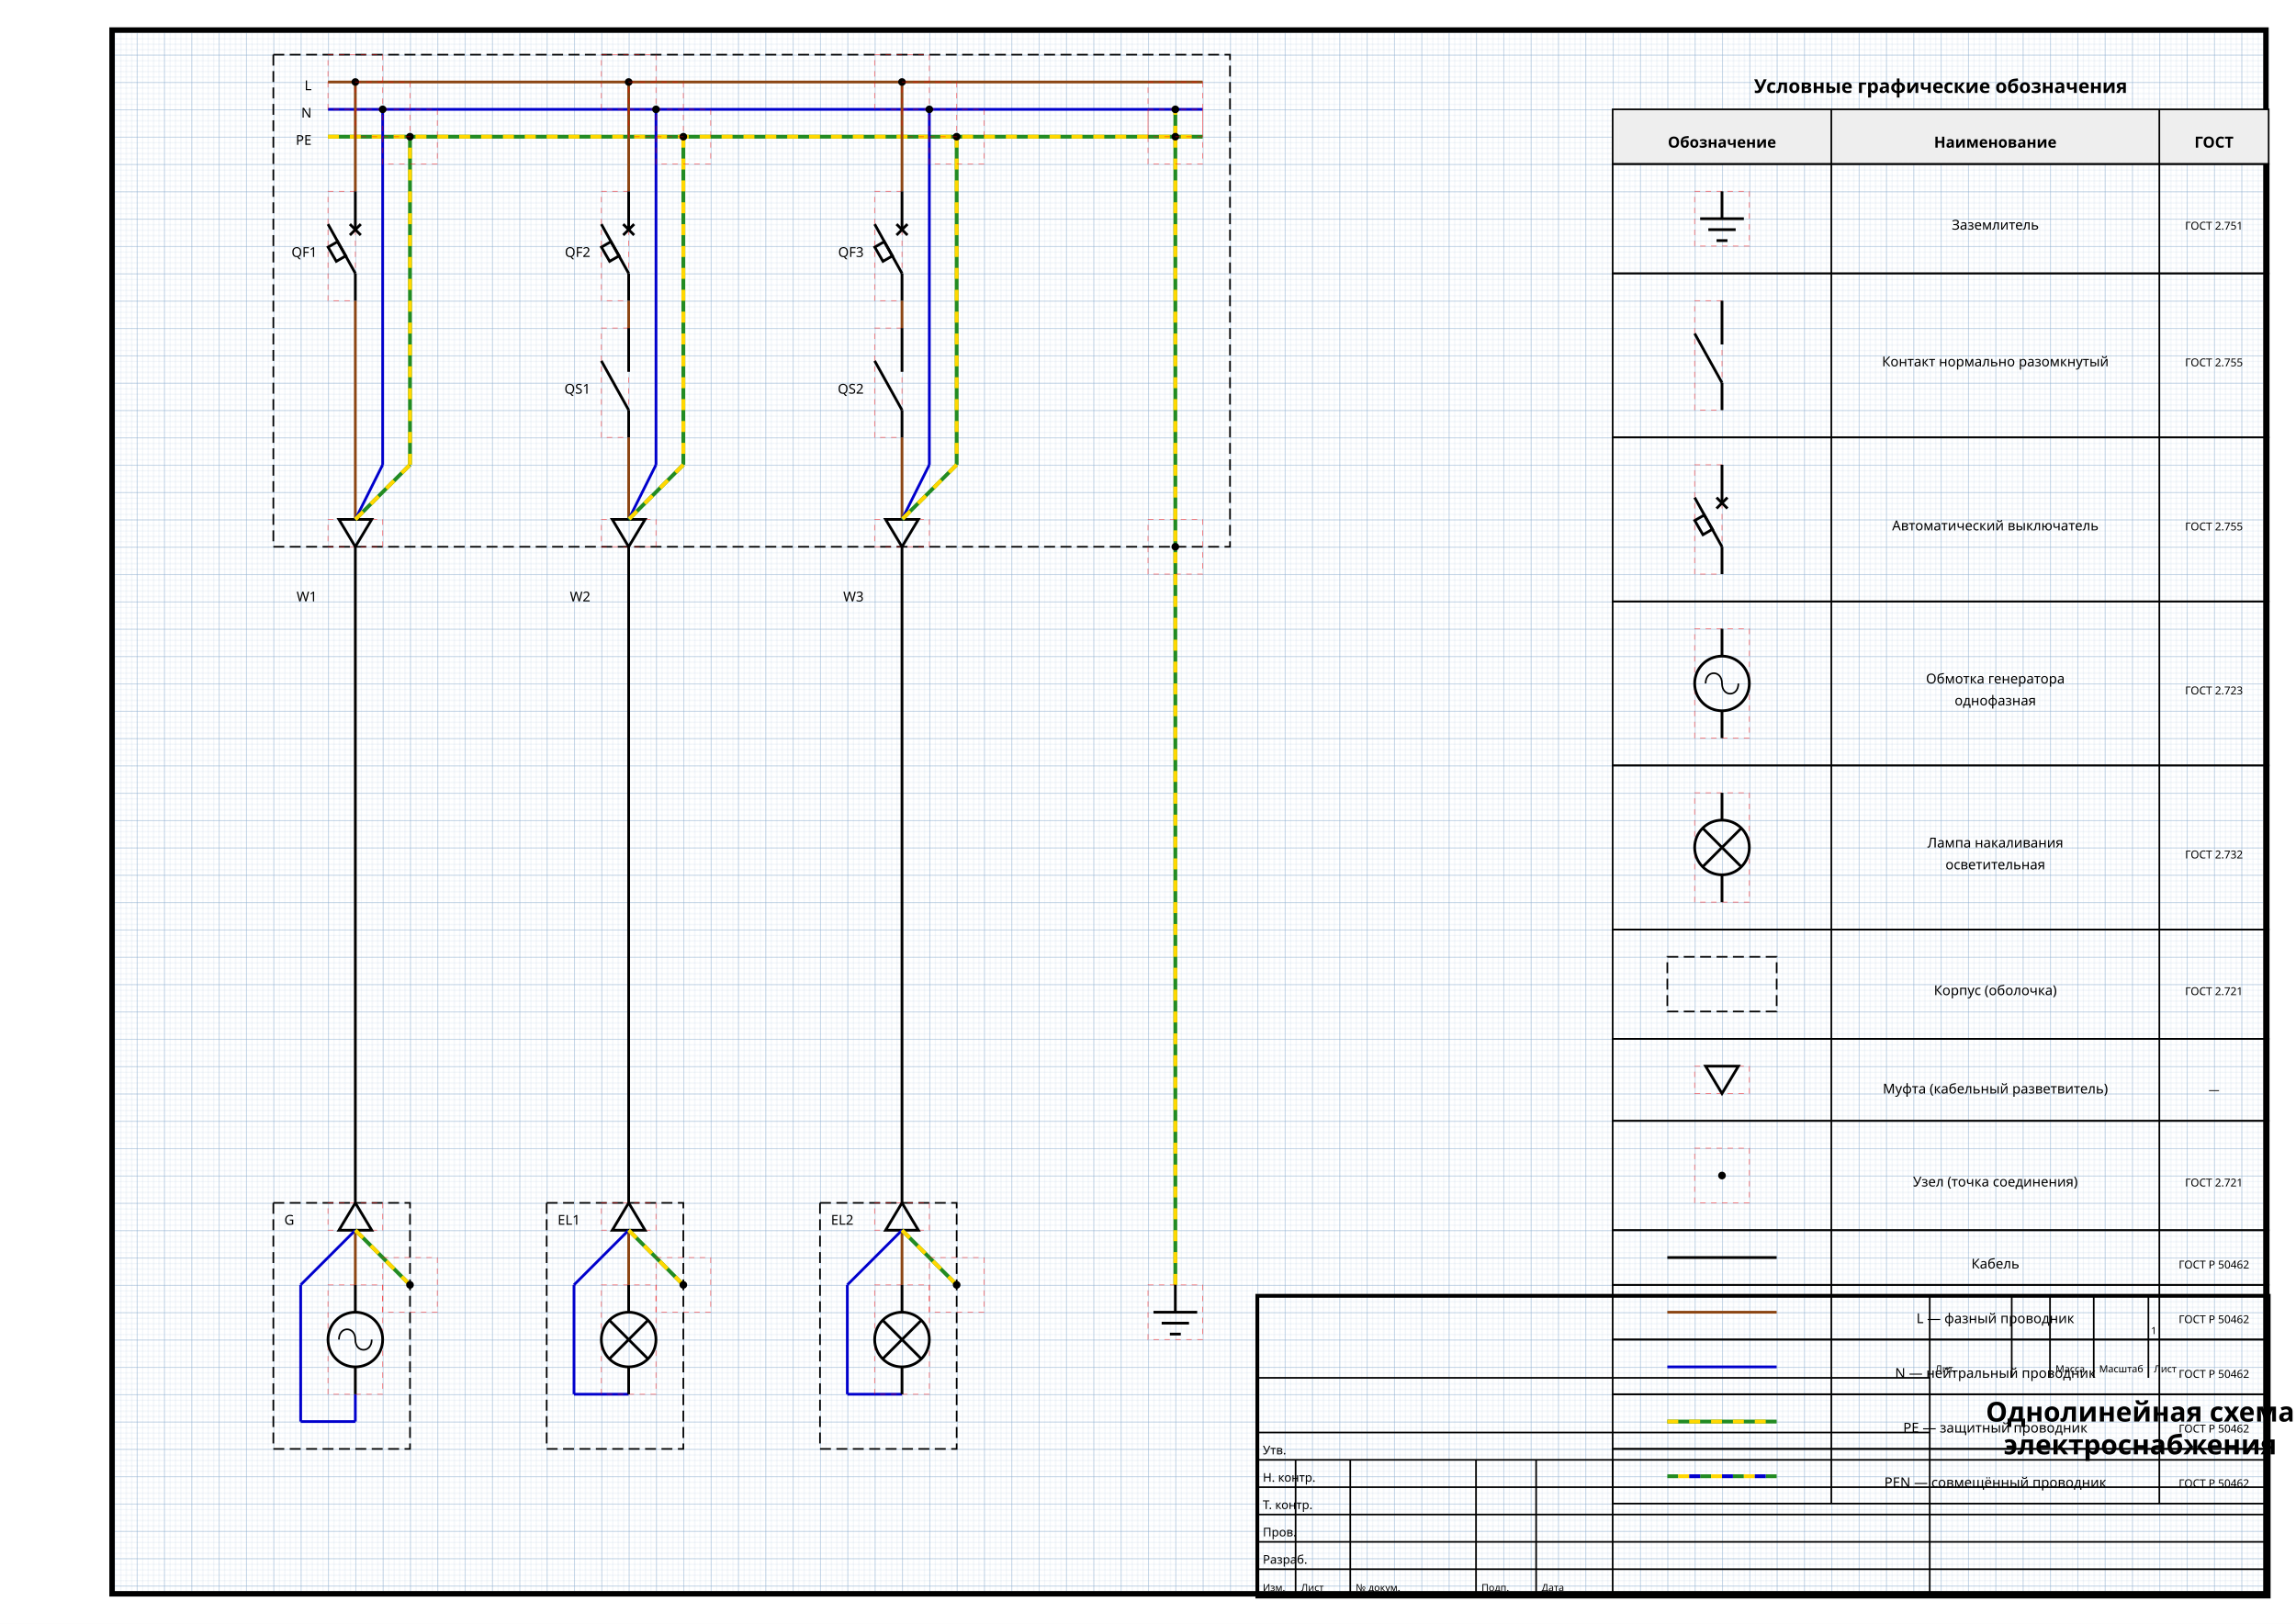
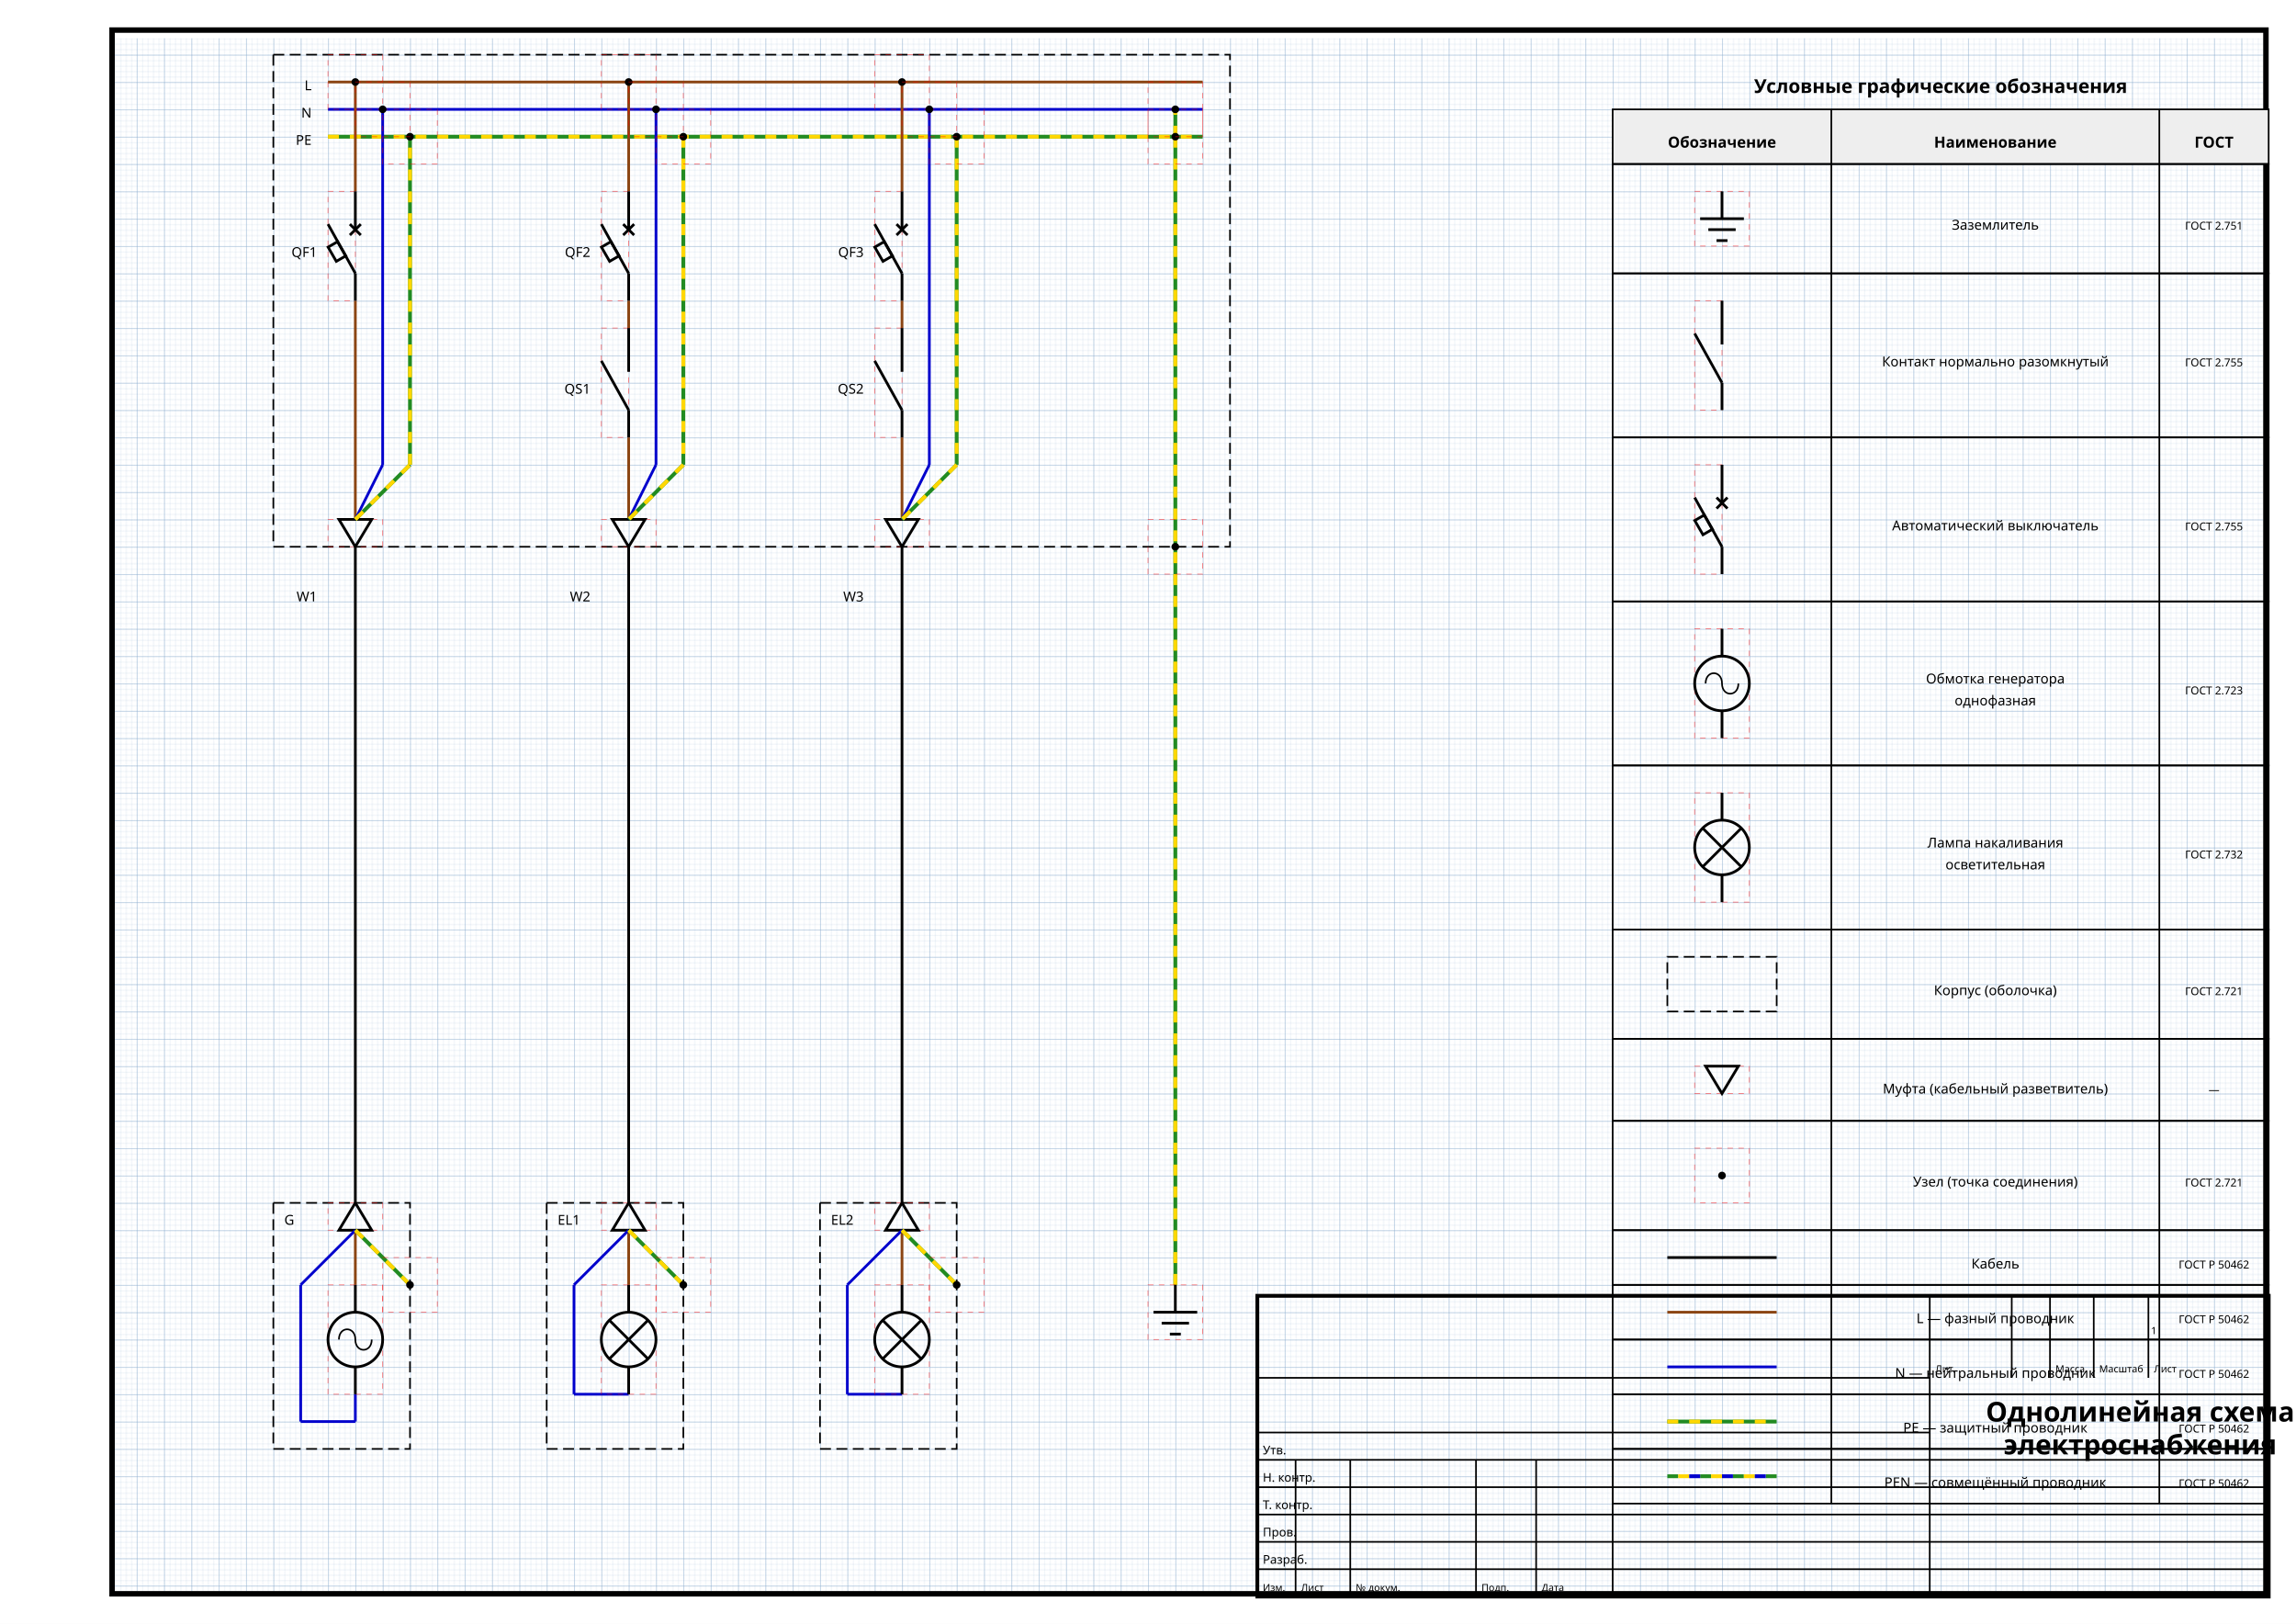
<svg xmlns="http://www.w3.org/2000/svg" width="420mm" height="297mm" viewBox="0 0 420 297">
  <rect width="420" height="297" fill="white" />
  <defs>
    <pattern id="mm1" width="1" height="1" patternUnits="userSpaceOnUse">
      <line x1="0" y1="0" x2="0" y2="1" stroke="#c8d8e8" stroke-width="0.1" />
      <line x1="0" y1="0" x2="1" y2="0" stroke="#c8d8e8" stroke-width="0.1" />
    </pattern>
    <pattern id="mm5" width="5" height="5" patternUnits="userSpaceOnUse">
      <rect width="5" height="5" fill="url(#mm1)" />
      <line x1="0" y1="0" x2="0" y2="5" stroke="#90b0d0" stroke-width="0.15" />
      <line x1="0" y1="0" x2="5" y2="0" stroke="#90b0d0" stroke-width="0.15" />
    </pattern>
    <symbol id="ugo-node" overflow="visible">
      <rect x="-5" y="-5" width="10" height="10" fill="none" stroke="red" stroke-width="0.15" stroke-dasharray="1,1" opacity="0.5" />
      <circle cx="0" cy="0" r="0.7" fill="black" stroke="none" />
    </symbol>
    <symbol id="ugo-ground" overflow="visible">
      <rect x="-5" y="0" width="10" height="10" fill="none" stroke="red" stroke-width="0.15" stroke-dasharray="1,1" opacity="0.5" />
      <g stroke="black" stroke-width="0.5">
        <line x1="0" y1="0" x2="0" y2="5" />
        <line x1="-4" y1="5" x2="4" y2="5" />
        <line x1="-2.5" y1="7" x2="2.5" y2="7" />
        <line x1="-1" y1="9" x2="1" y2="9" />
      </g>
    </symbol>
    <symbol id="ugo-contact" overflow="visible">
      <rect x="-5" y="0" width="5" height="20" fill="none" stroke="red" stroke-width="0.15" stroke-dasharray="1,1" opacity="0.5" />
      <g stroke="black" stroke-width="0.5" fill="none">
        <line x1="0" y1="0" x2="0" y2="8" />
        <line x1="0" y1="15" x2="-5" y2="6" />
        <line x1="0" y1="15" x2="0" y2="20" />
      </g>
    </symbol>
    <symbol id="ugo-breaker" overflow="visible">
      <rect x="-5" y="0" width="5" height="20" fill="none" stroke="red" stroke-width="0.15" stroke-dasharray="1,1" opacity="0.5" />
      <g stroke="black" stroke-width="0.5" fill="none">
        <line x1="0" y1="0" x2="0" y2="7" />
        <line x1="-1" y1="6" x2="1" y2="8" />
        <line x1="-1" y1="8" x2="1" y2="6" />
        <line x1="0" y1="15" x2="-5" y2="6" />
        <rect x="-2" y="-1.5" width="2" height="3" fill="none" stroke="black" stroke-width="0.5" transform="translate(-2.5, 10.5) rotate(-30)" />
        <line x1="0" y1="15" x2="0" y2="20" />
      </g>
    </symbol>
    <symbol id="ugo-generator" overflow="visible">
      <rect x="-5" y="0" width="10" height="20" fill="none" stroke="red" stroke-width="0.15" stroke-dasharray="1,1" opacity="0.5" />
      <g stroke="black" stroke-width="0.5" fill="none">
        <line x1="0" y1="0" x2="0" y2="5" />
        <circle cx="0" cy="10" r="5" />
        <path d="M-3,10 C-3,7.5 0,7.5 0,10 S3,12.5 3,10" stroke-width="0.3" />
        <line x1="0" y1="15" x2="0" y2="20" />
      </g>
    </symbol>
    <symbol id="ugo-lamp" overflow="visible">
      <rect x="-5" y="0" width="10" height="20" fill="none" stroke="red" stroke-width="0.15" stroke-dasharray="1,1" opacity="0.5" />
      <g stroke="black" stroke-width="0.5" fill="none">
        <line x1="0" y1="0" x2="0" y2="5" />
        <circle cx="0" cy="10" r="5" />
        <line x1="-3.5" y1="6.5" x2="3.5" y2="13.5" />
        <line x1="3.5" y1="6.5" x2="-3.5" y2="13.5" />
        <line x1="0" y1="15" x2="0" y2="20" />
      </g>
    </symbol>
    <symbol id="ugo-mufta" overflow="visible">
      <rect x="-5" y="0" width="10" height="5" fill="none" stroke="red" stroke-width="0.15" stroke-dasharray="1,1" opacity="0.5" />
      <polygon points="-3,0 3,0 0,5" stroke="black" stroke-width="0.5" fill="none" />
    </symbol>
  </defs>
-   <rect x="21" y="6" width="393" height="285" fill="url(#mm5)" />
+   <rect x="21" y="7" width="393" height="284" fill="url(#mm5)" />
  <rect x="20.5" y="5.5" width="394" height="286" fill="none" stroke="black" stroke-width="1" />
  <g stroke="black" stroke-width="0.3" font-family="sans-serif" fill="none">
    <rect x="230" y="237" width="185" height="55" stroke-width="0.7" />
    <line x1="230" y1="287" x2="415" y2="287" />
    <line x1="230" y1="282" x2="415" y2="282" />
    <line x1="230" y1="277" x2="415" y2="277" />
    <line x1="230" y1="272" x2="415" y2="272" />
    <line x1="230" y1="267" x2="415" y2="267" />
    <line x1="230" y1="262" x2="353" y2="262" />
    <line x1="230" y1="252" x2="353" y2="252" />
    <line x1="237" y1="267" x2="237" y2="292" />
    <line x1="247" y1="267" x2="247" y2="292" />
    <line x1="270" y1="267" x2="270" y2="292" />
    <line x1="281" y1="267" x2="281" y2="292" />
    <line x1="295" y1="267" x2="295" y2="292" />
    <line x1="353" y1="237" x2="353" y2="292" />
    <line x1="368" y1="237" x2="368" y2="252" />
    <line x1="375" y1="237" x2="375" y2="252" />
    <line x1="383" y1="237" x2="383" y2="252" />
    <line x1="393" y1="237" x2="393" y2="252" />
    <g font-size="1.8" fill="black" stroke="none">
      <text x="231" y="291">Изм.</text>
      <text x="238" y="291">Лист</text>
      <text x="248" y="291">№ докум.</text>
      <text x="271" y="291">Подп.</text>
      <text x="282" y="291">Дата</text>
    </g>
    <g font-size="2.2" fill="black" stroke="none">
      <text x="231" y="286">Разраб.</text>
      <text x="231" y="281">Пров.</text>
      <text x="231" y="271">Н. контр.</text>
      <text x="231" y="276">Т. контр.</text>
      <text x="231" y="266">Утв.</text>
    </g>
    <text x="391.5" y="260" font-size="5" fill="black" stroke="none" text-anchor="middle" font-weight="bold">Однолинейная схема</text>
    <text x="391.5" y="266" font-size="5" fill="black" stroke="none" text-anchor="middle" font-weight="bold">электроснабжения</text>
    <g font-size="1.8" fill="black" stroke="none">
      <text x="354" y="251">Лит.</text>
      <text x="376" y="251">Масса</text>
      <text x="384" y="251">Масштаб</text>
    </g>
    <g font-size="1.8" fill="black" stroke="none">
      <text x="394" y="251">Лист</text>
      <text x="394" y="244" text-anchor="middle">1</text>
    </g>
  </g>
  <rect x="50" y="10" width="175" height="90" fill="none" stroke="black" stroke-width="0.3" stroke-dasharray="2,1" />
  <line x1="60" y1="15" x2="220" y2="15" stroke="#8B4513" stroke-width="0.5" />
  <line x1="60" y1="20" x2="220" y2="20" stroke="#0000CC" stroke-width="0.5" />
  <g stroke-width="0.7">
    <line x1="60" y1="25" x2="220" y2="25" stroke="#228B22" />
    <line x1="60" y1="25" x2="220" y2="25" stroke="#FFD700" stroke-dasharray="2,2" />
  </g>
  <rect x="50" y="220" width="25" height="45" fill="none" stroke="black" stroke-width="0.3" stroke-dasharray="2,1" />
  <rect x="100" y="220" width="25" height="45" fill="none" stroke="black" stroke-width="0.3" stroke-dasharray="2,1" />
  <rect x="150" y="220" width="25" height="45" fill="none" stroke="black" stroke-width="0.3" stroke-dasharray="2,1" />
  <g stroke="#8B4513" stroke-width="0.5">
    <line x1="65" y1="15" x2="65" y2="35" />
    <line x1="65" y1="55" x2="65" y2="95" />
    <line x1="65" y1="225" x2="65" y2="235" />
    <line x1="115" y1="15" x2="115" y2="35" />
    <line x1="115" y1="55" x2="115" y2="60" />
    <line x1="115" y1="80" x2="115" y2="95" />
    <line x1="115" y1="225" x2="115" y2="235" />
    <line x1="165" y1="15" x2="165" y2="35" />
    <line x1="165" y1="55" x2="165" y2="60" />
    <line x1="165" y1="80" x2="165" y2="95" />
    <line x1="165" y1="225" x2="165" y2="235" />
  </g>
  <use href="#ugo-breaker" x="65" y="35" />
  <use href="#ugo-breaker" x="115" y="35" />
  <use href="#ugo-contact" x="115" y="60" />
  <use href="#ugo-breaker" x="165" y="35" />
  <use href="#ugo-contact" x="165" y="60" />
  <use href="#ugo-mufta" x="65" y="95" />
  <line x1="65" y1="100" x2="65" y2="220" stroke="black" stroke-width="0.5" />
  <g transform="translate(65, 225) scale(1, -1)">
    <use href="#ugo-mufta" />
  </g>
  <use href="#ugo-mufta" x="115" y="95" />
  <line x1="115" y1="100" x2="115" y2="220" stroke="black" stroke-width="0.5" />
  <g transform="translate(115, 225) scale(1, -1)">
    <use href="#ugo-mufta" />
  </g>
  <use href="#ugo-mufta" x="165" y="95" />
  <line x1="165" y1="100" x2="165" y2="220" stroke="black" stroke-width="0.5" />
  <g transform="translate(165, 225) scale(1, -1)">
    <use href="#ugo-mufta" />
  </g>
  <g stroke="#0000CC" stroke-width="0.5">
    <line x1="70" y1="20" x2="70" y2="85" />
    <line x1="70" y1="85" x2="65" y2="95" />
    <line x1="65" y1="225" x2="55" y2="235" />
    <line x1="55" y1="235" x2="55" y2="260" />
    <line x1="55" y1="260" x2="65" y2="260" />
    <line x1="65" y1="260" x2="65" y2="255" />
    <line x1="120" y1="20" x2="120" y2="85" />
    <line x1="120" y1="85" x2="115" y2="95" />
    <line x1="115" y1="225" x2="105" y2="235" />
    <line x1="105" y1="235" x2="105" y2="255" />
    <line x1="105" y1="255" x2="115" y2="255" />
    <line x1="170" y1="20" x2="170" y2="85" />
    <line x1="170" y1="85" x2="165" y2="95" />
    <line x1="165" y1="225" x2="155" y2="235" />
    <line x1="155" y1="235" x2="155" y2="255" />
    <line x1="155" y1="255" x2="165" y2="255" />
  </g>
  <g stroke-width="0.7">
    <line x1="65" y1="95" x2="75" y2="85" stroke="#228B22" />
    <line x1="75" y1="85" x2="75" y2="25" stroke="#228B22" />
    <line x1="65" y1="225" x2="75" y2="235" stroke="#228B22" />
    <line x1="125" y1="25" x2="125" y2="85" stroke="#228B22" />
    <line x1="125" y1="85" x2="115" y2="95" stroke="#228B22" />
    <line x1="115" y1="225" x2="125" y2="235" stroke="#228B22" />
    <line x1="175" y1="25" x2="175" y2="85" stroke="#228B22" />
    <line x1="175" y1="85" x2="165" y2="95" stroke="#228B22" />
    <line x1="165" y1="225" x2="175" y2="235" stroke="#228B22" />
    <line x1="215" y1="25" x2="215" y2="20" stroke="#228B22" />
    <line x1="215" y1="25" x2="215" y2="235" stroke="#228B22" />
    <line x1="65" y1="95" x2="75" y2="85" stroke="#FFD700" stroke-dasharray="2,2" />
    <line x1="75" y1="85" x2="75" y2="25" stroke="#FFD700" stroke-dasharray="2,2" />
    <line x1="65" y1="225" x2="75" y2="235" stroke="#FFD700" stroke-dasharray="2,2" />
    <line x1="125" y1="25" x2="125" y2="85" stroke="#FFD700" stroke-dasharray="2,2" />
    <line x1="125" y1="85" x2="115" y2="95" stroke="#FFD700" stroke-dasharray="2,2" />
    <line x1="115" y1="225" x2="125" y2="235" stroke="#FFD700" stroke-dasharray="2,2" />
    <line x1="175" y1="25" x2="175" y2="85" stroke="#FFD700" stroke-dasharray="2,2" />
    <line x1="175" y1="85" x2="165" y2="95" stroke="#FFD700" stroke-dasharray="2,2" />
    <line x1="165" y1="225" x2="175" y2="235" stroke="#FFD700" stroke-dasharray="2,2" />
    <line x1="215" y1="25" x2="215" y2="20" stroke="#FFD700" stroke-dasharray="2,2" />
    <line x1="215" y1="25" x2="215" y2="235" stroke="#FFD700" stroke-dasharray="2,2" />
  </g>
  <use href="#ugo-node" x="75" y="235" />
  <use href="#ugo-node" x="75" y="25" />
  <use href="#ugo-node" x="125" y="25" />
  <use href="#ugo-node" x="125" y="235" />
  <use href="#ugo-node" x="175" y="25" />
  <use href="#ugo-node" x="175" y="235" />
  <use href="#ugo-node" x="215" y="25" />
  <use href="#ugo-node" x="215" y="100" />
  <use href="#ugo-node" x="65" y="15" />
  <use href="#ugo-node" x="115" y="15" />
  <use href="#ugo-node" x="165" y="15" />
  <use href="#ugo-node" x="70" y="20" />
  <use href="#ugo-node" x="120" y="20" />
  <use href="#ugo-node" x="170" y="20" />
  <use href="#ugo-node" x="215" y="20" />
  <use href="#ugo-generator" x="65" y="235" />
  <use href="#ugo-lamp" x="115" y="235" />
  <use href="#ugo-lamp" x="165" y="235" />
  <use href="#ugo-ground" x="215" y="235" />
  <g font-family="sans-serif" font-size="2.5" fill="black">
    <text x="57" y="16.5" text-anchor="end">L</text>
    <text x="57" y="21.5" text-anchor="end">N</text>
    <text x="57" y="26.5" text-anchor="end">PE</text>
    <text x="58" y="47" text-anchor="end">QF1</text>
    <text x="58" y="110" text-anchor="end">W1</text>
    <text x="52" y="224">G</text>
    <text x="108" y="47" text-anchor="end">QF2</text>
    <text x="108" y="72" text-anchor="end">QS1</text>
    <text x="108" y="110" text-anchor="end">W2</text>
    <text x="102" y="224">EL1</text>
    <text x="158" y="47" text-anchor="end">QF3</text>
    <text x="158" y="72" text-anchor="end">QS2</text>
    <text x="158" y="110" text-anchor="end">W3</text>
    <text x="152" y="224">EL2</text>
  </g>
  <g transform="translate(295, 20)" stroke="black" stroke-width="0.3" font-family="sans-serif">
    <text x="60" y="-3" font-size="3.5" font-weight="bold" text-anchor="middle" stroke="none" fill="black">Условные графические обозначения</text>
    <rect x="0" y="0" width="120" height="10" fill="#eee" stroke="black" />
    <text x="20" y="7" font-size="2.8" text-anchor="middle" stroke="none" fill="black" font-weight="bold">Обозначение</text>
    <text x="70" y="7" font-size="2.8" text-anchor="middle" stroke="none" fill="black" font-weight="bold">Наименование</text>
    <text x="110" y="7" font-size="2.8" text-anchor="middle" stroke="none" fill="black" font-weight="bold">ГОСТ</text>
    <line x1="40" y1="0" x2="40" y2="10" />
    <line x1="100" y1="0" x2="100" y2="10" />
    <rect x="0" y="10" width="120" height="20" fill="none" stroke="black" />
    <line x1="40" y1="10" x2="40" y2="30" />
    <line x1="100" y1="10" x2="100" y2="30" />
    <use href="#ugo-ground" x="20" y="15" />
    <text x="70" y="22" font-size="2.5" text-anchor="middle" stroke="none" fill="black">Заземлитель</text>
    <text x="110" y="22" font-size="2" text-anchor="middle" stroke="none" fill="black">ГОСТ 2.751</text>
    <rect x="0" y="30" width="120" height="30" fill="none" stroke="black" />
    <line x1="40" y1="30" x2="40" y2="60" />
    <line x1="100" y1="30" x2="100" y2="60" />
    <use href="#ugo-contact" x="20" y="35" />
    <text x="70" y="47" font-size="2.5" text-anchor="middle" stroke="none" fill="black">Контакт нормально разомкнутый</text>
    <text x="110" y="47" font-size="2" text-anchor="middle" stroke="none" fill="black">ГОСТ 2.755</text>
    <rect x="0" y="60" width="120" height="30" fill="none" stroke="black" />
    <line x1="40" y1="60" x2="40" y2="90" />
    <line x1="100" y1="60" x2="100" y2="90" />
    <use href="#ugo-breaker" x="20" y="65" />
    <text x="70" y="77" font-size="2.5" text-anchor="middle" stroke="none" fill="black">Автоматический выключатель</text>
    <text x="110" y="77" font-size="2" text-anchor="middle" stroke="none" fill="black">ГОСТ 2.755</text>
    <rect x="0" y="90" width="120" height="30" fill="none" stroke="black" />
    <line x1="40" y1="90" x2="40" y2="120" />
    <line x1="100" y1="90" x2="100" y2="120" />
    <use href="#ugo-generator" x="20" y="95" />
    <text x="70" y="105" font-size="2.5" text-anchor="middle" stroke="none" fill="black">Обмотка генератора</text>
    <text x="70" y="109" font-size="2.5" text-anchor="middle" stroke="none" fill="black">однофазная</text>
    <text x="110" y="107" font-size="2" text-anchor="middle" stroke="none" fill="black">ГОСТ 2.723</text>
    <rect x="0" y="120" width="120" height="30" fill="none" stroke="black" />
    <line x1="40" y1="120" x2="40" y2="150" />
    <line x1="100" y1="120" x2="100" y2="150" />
    <use href="#ugo-lamp" x="20" y="125" />
    <text x="70" y="135" font-size="2.5" text-anchor="middle" stroke="none" fill="black">Лампа накаливания</text>
    <text x="70" y="139" font-size="2.5" text-anchor="middle" stroke="none" fill="black">осветительная</text>
    <text x="110" y="137" font-size="2" text-anchor="middle" stroke="none" fill="black">ГОСТ 2.732</text>
    <rect x="0" y="150" width="120" height="20" fill="none" stroke="black" />
    <line x1="40" y1="150" x2="40" y2="170" />
    <line x1="100" y1="150" x2="100" y2="170" />
    <rect x="10" y="155" width="20" height="10" fill="none" stroke="black" stroke-dasharray="2,1" />
    <text x="70" y="162" font-size="2.5" text-anchor="middle" stroke="none" fill="black">Корпус (оболочка)</text>
    <text x="110" y="162" font-size="2" text-anchor="middle" stroke="none" fill="black">ГОСТ 2.721</text>
    <rect x="0" y="170" width="120" height="15" fill="none" stroke="black" />
    <line x1="40" y1="170" x2="40" y2="185" />
    <line x1="100" y1="170" x2="100" y2="185" />
    <use href="#ugo-mufta" x="20" y="175" />
    <text x="70" y="180" font-size="2.5" text-anchor="middle" stroke="none" fill="black">Муфта (кабельный разветвитель)</text>
    <text x="110" y="180" font-size="2" text-anchor="middle" stroke="none" fill="black">—</text>
    <rect x="0" y="185" width="120" height="20" fill="none" stroke="black" />
    <line x1="40" y1="185" x2="40" y2="205" />
    <line x1="100" y1="185" x2="100" y2="205" />
    <use href="#ugo-node" x="20" y="195" />
    <text x="70" y="197" font-size="2.5" text-anchor="middle" stroke="none" fill="black">Узел (точка соединения)</text>
    <text x="110" y="197" font-size="2" text-anchor="middle" stroke="none" fill="black">ГОСТ 2.721</text>
    <rect x="0" y="205" width="120" height="10" fill="none" stroke="black" />
    <line x1="40" y1="205" x2="40" y2="215" />
    <line x1="100" y1="205" x2="100" y2="215" />
    <line x1="10" y1="210" x2="30" y2="210" stroke="black" stroke-width="0.5" />
    <text x="70" y="212" font-size="2.5" text-anchor="middle" stroke="none" fill="black">Кабель</text>
    <text x="110" y="212" font-size="2" text-anchor="middle" stroke="none" fill="black">ГОСТ Р 50462</text>
    <rect x="0" y="215" width="120" height="10" fill="none" stroke="black" />
    <line x1="40" y1="215" x2="40" y2="225" />
    <line x1="100" y1="215" x2="100" y2="225" />
    <line x1="10" y1="220" x2="30" y2="220" stroke="#8B4513" stroke-width="0.5" />
    <text x="70" y="222" font-size="2.5" text-anchor="middle" stroke="none" fill="black">L — фазный проводник</text>
    <text x="110" y="222" font-size="2" text-anchor="middle" stroke="none" fill="black">ГОСТ Р 50462</text>
    <rect x="0" y="225" width="120" height="10" fill="none" stroke="black" />
    <line x1="40" y1="225" x2="40" y2="235" />
    <line x1="100" y1="225" x2="100" y2="235" />
    <line x1="10" y1="230" x2="30" y2="230" stroke="#0000CC" stroke-width="0.5" />
    <text x="70" y="232" font-size="2.5" text-anchor="middle" stroke="none" fill="black">N — нейтральный проводник</text>
    <text x="110" y="232" font-size="2" text-anchor="middle" stroke="none" fill="black">ГОСТ Р 50462</text>
    <rect x="0" y="235" width="120" height="10" fill="none" stroke="black" />
    <line x1="40" y1="235" x2="40" y2="245" />
    <line x1="100" y1="235" x2="100" y2="245" />
    <line x1="10" y1="240" x2="30" y2="240" stroke="#228B22" stroke-width="0.7" />
    <line x1="10" y1="240" x2="30" y2="240" stroke="#FFD700" stroke-width="0.7" stroke-dasharray="2,2" />
    <text x="70" y="242" font-size="2.5" text-anchor="middle" stroke="none" fill="black">PE — защитный проводник</text>
    <text x="110" y="242" font-size="2" text-anchor="middle" stroke="none" fill="black">ГОСТ Р 50462</text>
    <rect x="0" y="245" width="120" height="10" fill="none" stroke="black" />
    <line x1="40" y1="245" x2="40" y2="255" />
    <line x1="100" y1="245" x2="100" y2="255" />
    <line x1="10" y1="250" x2="30" y2="250" stroke="#228B22" stroke-width="0.7" stroke-dasharray="2,4" stroke-dashoffset="0" />
    <line x1="10" y1="250" x2="30" y2="250" stroke="#FFD700" stroke-width="0.7" stroke-dasharray="2,4" stroke-dashoffset="4" />
    <line x1="10" y1="250" x2="30" y2="250" stroke="#0000CC" stroke-width="0.7" stroke-dasharray="2,4" stroke-dashoffset="2" />
    <text x="70" y="252" font-size="2.5" text-anchor="middle" stroke="none" fill="black">PEN — совмещённый проводник</text>
    <text x="110" y="252" font-size="2" text-anchor="middle" stroke="none" fill="black">ГОСТ Р 50462</text>
  </g>
</svg>
